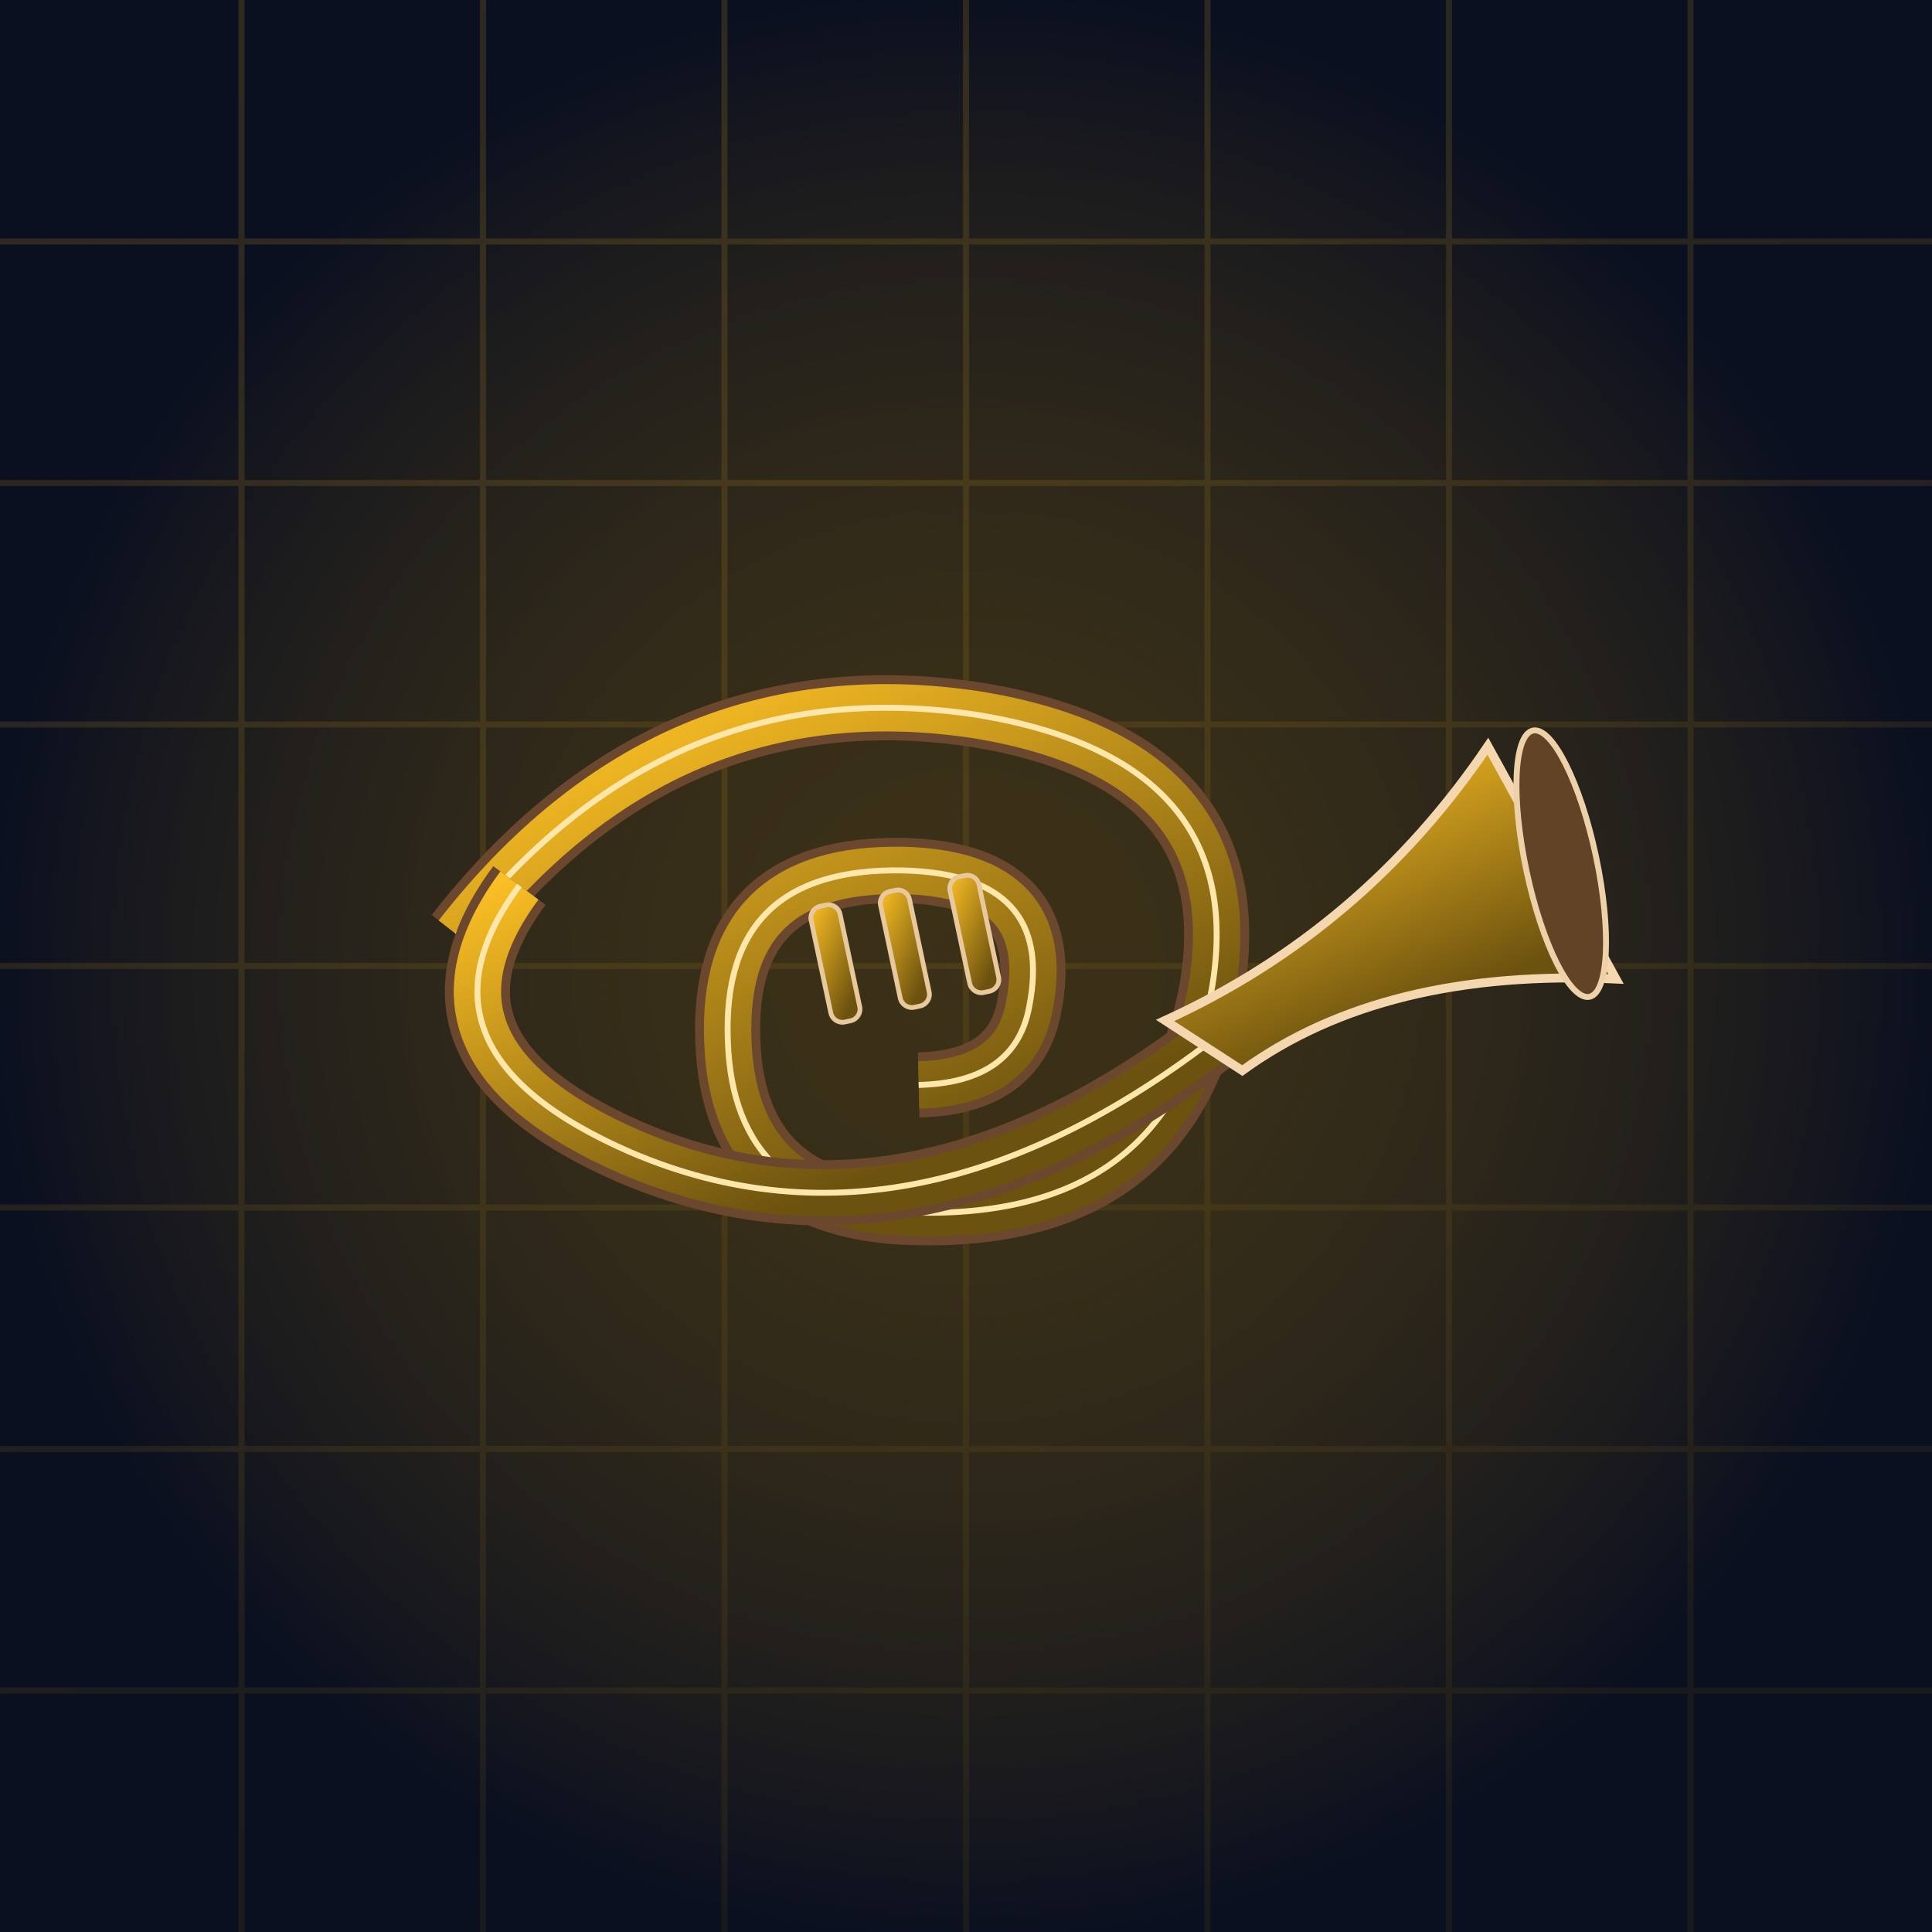
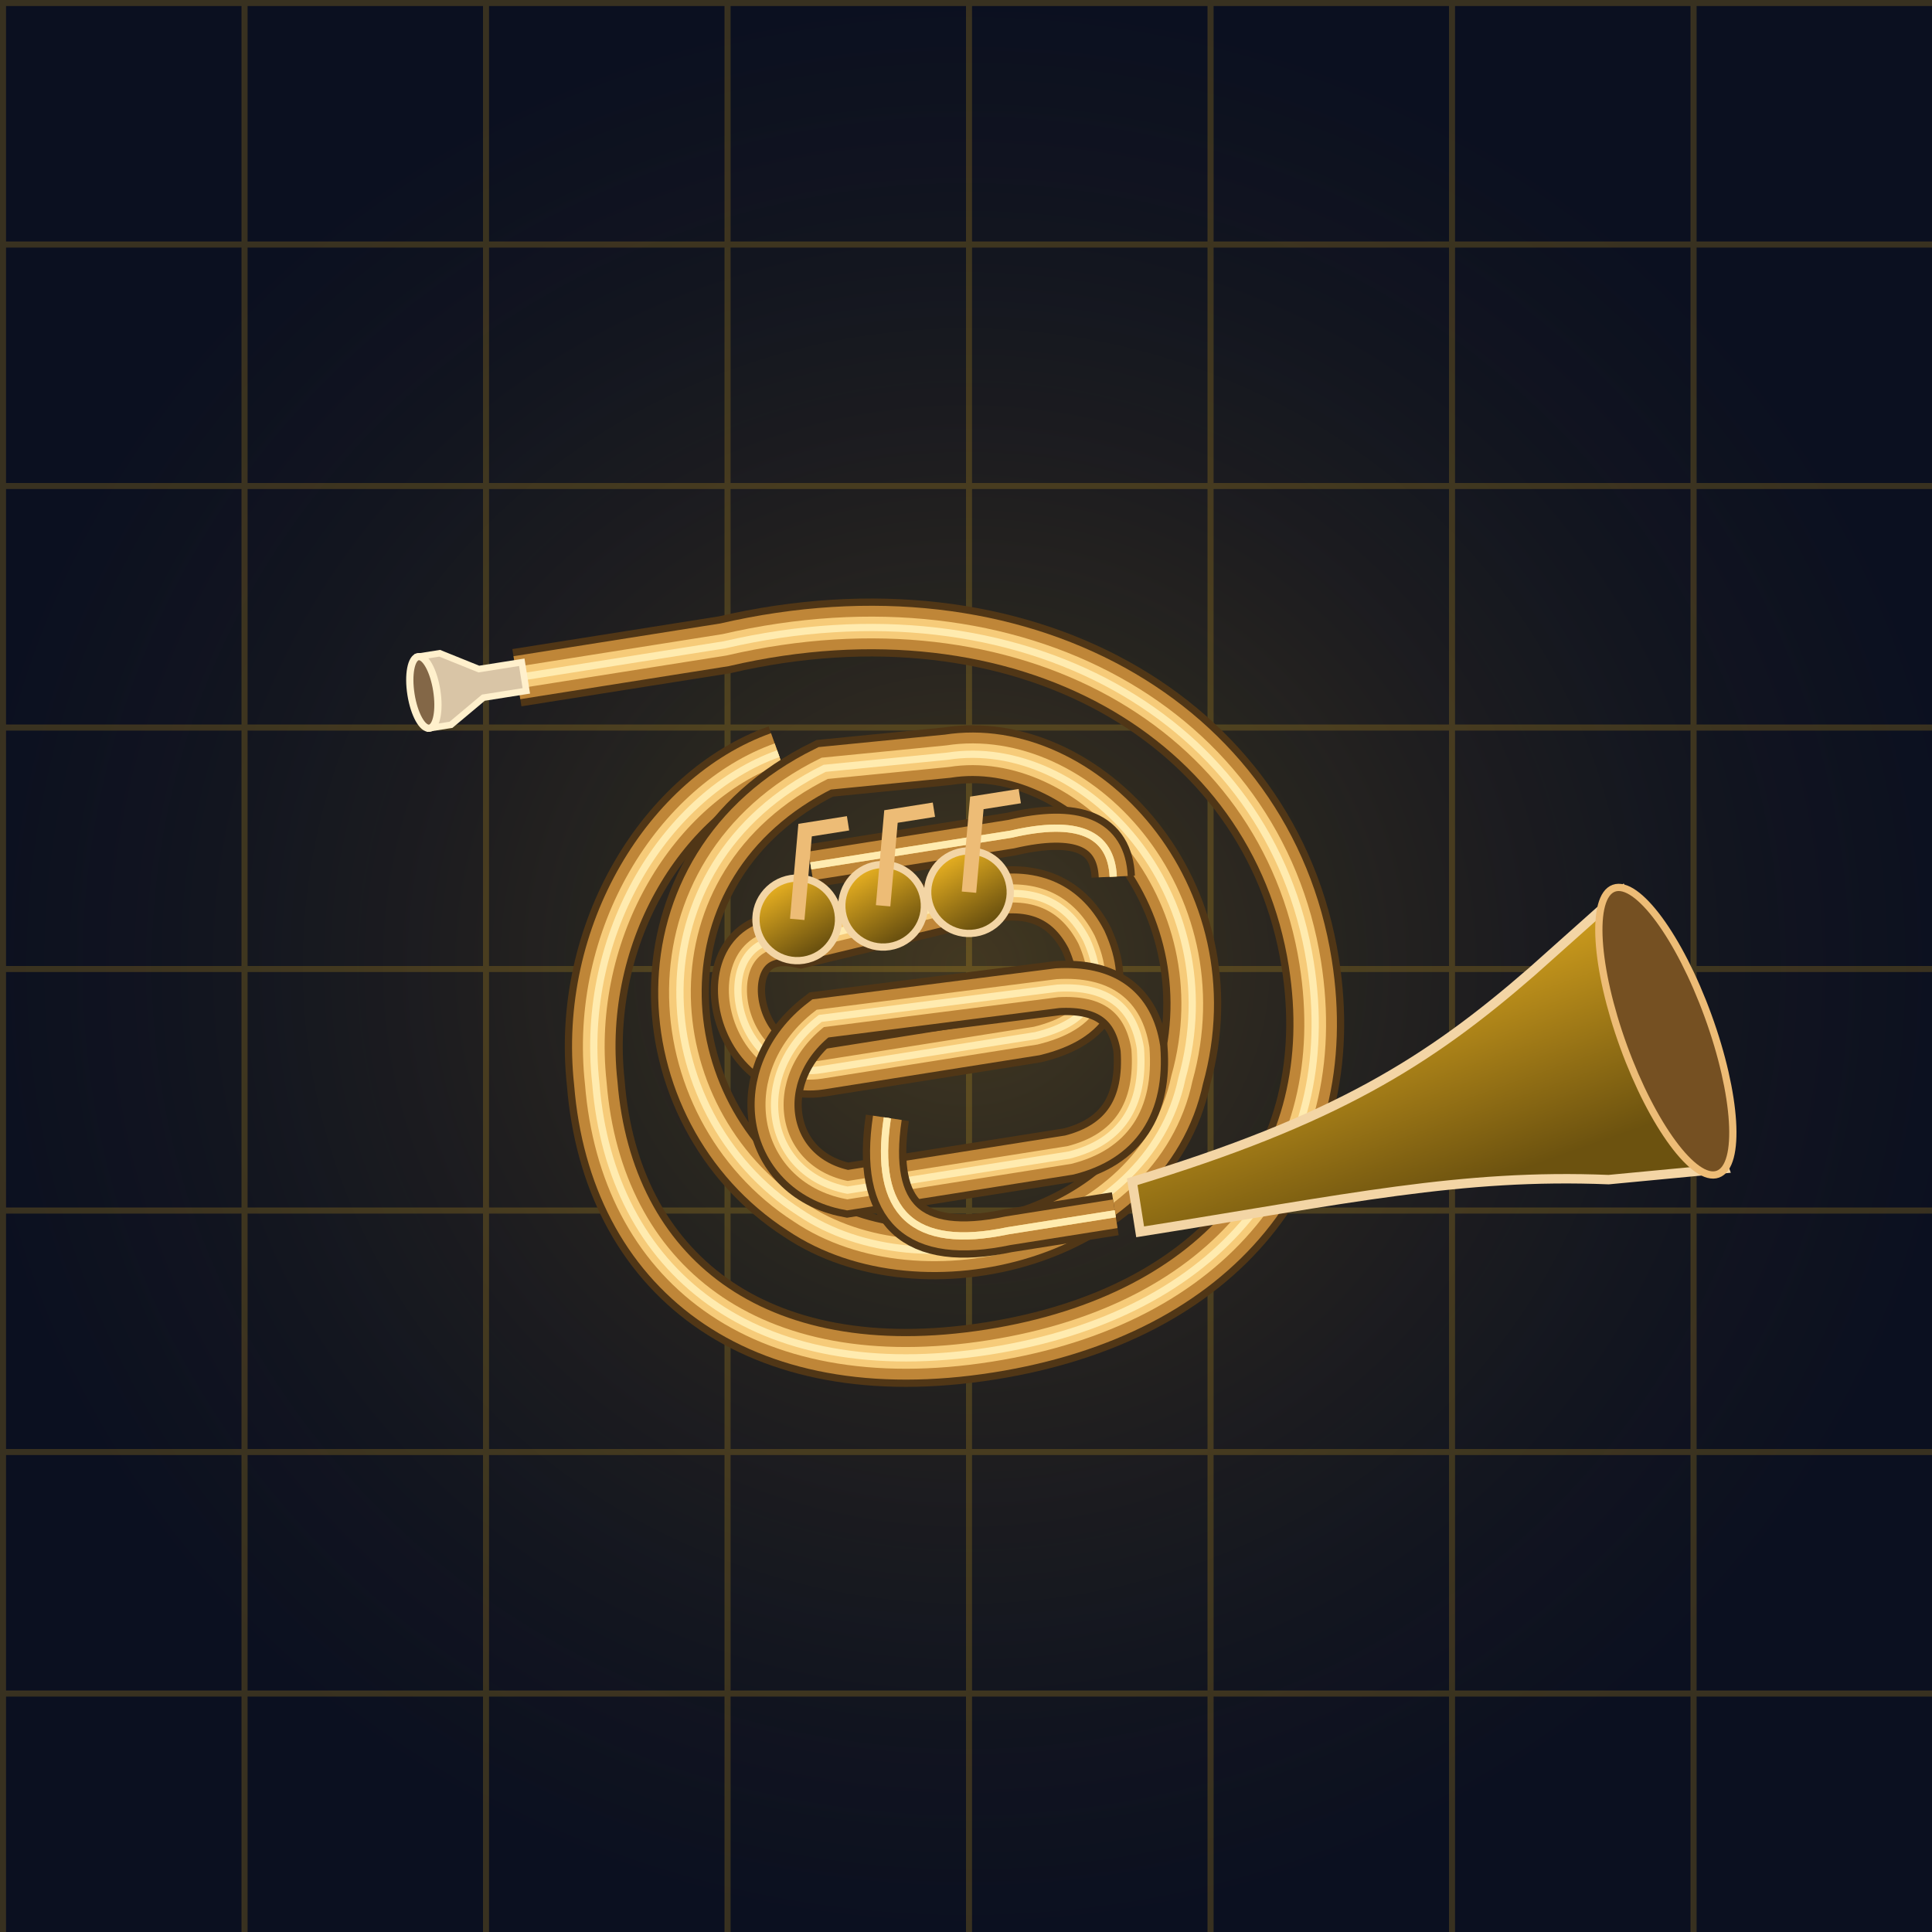
<svg xmlns="http://www.w3.org/2000/svg" viewBox="0 0 160 160">
  <defs>
-     <linearGradient id="metal" x2=".34" y2="1" gradientUnits="objectBoundingBox">
+     <linearGradient id="wood" x1="0%" y1="0%" x2="38%" y2="100%">
      <stop stop-color="#fbbf24" />
      <stop offset="1" stop-color="#6c520f" />
    </linearGradient>
-     <radialGradient id="back">
-       <stop stop-color="#6c520f" stop-opacity=".49" />
-       <stop offset="1" stop-color="#0b1020" />
+     <radialGradient id="halo">
+       <stop stop-color="#fbbf24" stop-opacity=".23" />
+       <stop offset="1" stop-color="#6c520f" stop-opacity="0" />
    </radialGradient>
+     <pattern id="grid" width="20" height="20" patternUnits="userSpaceOnUse">
+       <path d="M20 0H0V20" fill="none" stroke="#fbbf24" stroke-opacity=".19" stroke-width="1" />
+     </pattern>
  </defs>
-   <path fill="#0b1020" d="M0 0h160v160H0z" />
-   <path fill="url(#back)" d="M0 0h160v160H0z" />
-   <path d="M20 0v160M40 0v160M60 0v160M80 0v160M100 0v160M120 0v160M140 0v160M0 20h160M0 40h160M0 60h160M0 80h160M0 100h160M0 120h160M0 140h160" stroke="url(#metal)" stroke-width=".5" opacity=".16" />
-   <g transform="translate(80 80) rotate(0) scale(0.49)">
-     <g transform="rotate(-12)">
-       <path d="M-83 -23Q-39 -60 11 -41Q54 -24 40 12Q25 49 -17 39Q-47 32 -42 4Q-37 -25 -7 -18Q18 -12 9 9Q4 21 -12 18" fill="none" stroke="#6b482d" stroke-width="11" />
-       <path d="M-83 -23Q-39 -60 11 -41Q54 -24 40 12Q25 49 -17 39Q-47 32 -42 4Q-37 -25 -7 -18Q18 -12 9 9Q4 21 -12 18" fill="none" stroke="url(#metal)" stroke-width="8" />
-       <path d="M-83 -23Q-39 -60 11 -41Q54 -24 40 12Q25 49 -17 39Q-47 32 -42 4Q-37 -25 -7 -18Q18 -12 9 9Q4 21 -12 18" fill="none" stroke="#ffe7ac" stroke-width="1" />
-       <path d="M-71 -29Q-97 -6 -62 19Q-18 50 44 18" fill="none" stroke="#6b482d" stroke-width="11" />
-       <path d="M-71 -29Q-97 -6 -62 19Q-18 50 44 18" fill="none" stroke="url(#metal)" stroke-width="8" />
-       <path d="M-71 -29Q-97 -6 -62 19Q-18 50 44 18" fill="none" stroke="#ffe7ac" stroke-width="1" />
-       <path d="M31 16Q67 8 94 -18L107 25Q69 15 42 27Z" fill="url(#metal)" stroke="#f4d7ae" stroke-width="1.5" />
-       <ellipse cx="102" cy="4" rx="6" ry="23" fill="#634326" stroke="#edd2a9" stroke-width="1" />
-       <rect x="-24" y="-15" width="5" height="20" rx="2" fill="url(#metal)" stroke="#e7c99d" stroke-width=".8" />
-       <rect x="-12" y="-15" width="5" height="20" rx="2" fill="url(#metal)" stroke="#e7c99d" stroke-width=".8" />
-       <rect x="0" y="-15" width="5" height="20" rx="2" fill="url(#metal)" stroke="#e7c99d" stroke-width=".8" />
+   <rect x="0" y="0" width="160" height="160" rx="0" fill="#0b1020" stroke="none" />
+   <ellipse cx="80.0" cy="80.0" rx="83.2" ry="81.6" fill="url(#halo)" stroke="none" />
+   <rect x="0" y="0" width="160" height="160" rx="0" fill="url(#grid)" stroke="none" />
+   <g transform="translate(80 80) rotate(-9) scale(0.600)">
+     <path d="M-55-49H-26C16-52 47-27 47 7C47 35 27 53-5 53C-38 53-55 34-53 8C-52-13-37-30-21-33" fill="none" stroke="#503616" stroke-width="8" />
+     <path d="M-55-49H-26C16-52 47-27 47 7C47 35 27 53-5 53C-38 53-55 34-53 8C-52-13-37-30-21-33" fill="none" stroke="#bf8638" stroke-width="6" />
+     <path d="M-55-49H-26C16-52 47-27 47 7C47 35 27 53-5 53C-38 53-55 34-53 8C-52-13-37-30-21-33" fill="none" stroke="#f6cb79" stroke-width="3" />
+     <path d="M-55-49H-26C16-52 47-27 47 7C47 35 27 53-5 53C-38 53-55 34-53 8C-52-13-37-30-21-33" fill="none" stroke="#ffebaf" stroke-width="1" />
+     <path d="M-15-30C-44-21-47 13-28 30C-13 44 19 41 27 20C38-4 21-29 2-29Z" fill="none" stroke="#503616" stroke-width="8" />
+     <path d="M-15-30C-44-21-47 13-28 30C-13 44 19 41 27 20C38-4 21-29 2-29Z" fill="none" stroke="#bf8638" stroke-width="6" />
+     <path d="M-15-30C-44-21-47 13-28 30C-13 44 19 41 27 20C38-4 21-29 2-29Z" fill="none" stroke="#f6cb79" stroke-width="3" />
+     <path d="M-15-30C-44-21-47 13-28 30C-13 44 19 41 27 20C38-4 21-29 2-29Z" fill="none" stroke="#ffebaf" stroke-width="1" />
+     <path d="M-22-7C-35-12-35 11-22 11H8Q20 10 17-1Q14-10 3-9Z" fill="none" stroke="#503616" stroke-width="7.5" />
+     <path d="M-22-7C-35-12-35 11-22 11H8Q20 10 17-1Q14-10 3-9Z" fill="none" stroke="#bf8638" stroke-width="5.5" />
+     <path d="M-22-7C-35-12-35 11-22 11H8Q20 10 17-1Q14-10 3-9Z" fill="none" stroke="#f6cb79" stroke-width="2.5" />
+     <path d="M-22-7C-35-12-35 11-22 11H8Q20 10 17-1Q14-10 3-9Z" fill="none" stroke="#ffebaf" stroke-width="1" />
+     <path d="M-21 4C-32 10-32 24-21 28H10Q21 27 22 15Q22 6 12 5Z" fill="none" stroke="#503616" stroke-width="7.5" />
+     <path d="M-21 4C-32 10-32 24-21 28H10Q21 27 22 15Q22 6 12 5Z" fill="none" stroke="#bf8638" stroke-width="5.5" />
+     <path d="M-21 4C-32 10-32 24-21 28H10Q21 27 22 15Q22 6 12 5Z" fill="none" stroke="#f6cb79" stroke-width="2.5" />
+     <path d="M-21 4C-32 10-32 24-21 28H10Q21 27 22 15Q22 6 12 5Z" fill="none" stroke="#ffebaf" stroke-width="1" />
+     <path d="M-19-17H9Q23-18 22-9M-14 19Q-20 38 0 37H15" fill="none" stroke="#503616" stroke-width="6" />
+     <path d="M-19-17H9Q23-18 22-9M-14 19Q-20 38 0 37H15" fill="none" stroke="#bf8638" stroke-width="4" />
+     <path d="M-19-17H9Q23-18 22-9M-14 19Q-20 38 0 37H15" fill="none" stroke="#f6cb79" stroke-width="1" />
+     <path d="M-19-17H9Q23-18 22-9M-14 19Q-20 38 0 37H15" fill="none" stroke="#ffebaf" stroke-width="1" />
+     <ellipse cx="-22" cy="-10" rx="5.7" ry="5.7" fill="url(#wood)" stroke="#f3d5a5" />
+     <path d="M-22 -10l3-12h6" fill="none" stroke="#edbc76" stroke-width="2" />
+     <ellipse cx="-10" cy="-10" rx="5.7" ry="5.7" fill="url(#wood)" stroke="#f3d5a5" />
+     <path d="M-10 -10l3-12h6" fill="none" stroke="#edbc76" stroke-width="2" />
+     <ellipse cx="2" cy="-10" rx="5.7" ry="5.7" fill="url(#wood)" stroke="#f3d5a5" />
+     <path d="M2 -10l3-12h6" fill="none" stroke="#edbc76" stroke-width="2" />
+     <path d="M18 33C47 29 61 23 77 13L91 4L99 44L83 43C63 39 47 40 18 40Z" fill="url(#wood)" stroke="#f3d5a5" stroke-width="1.3" />
+     <g transform="rotate(-11 94 24)">
+       <ellipse cx="94" cy="24" rx="6.2" ry="21" fill="#755022" stroke="#edbc76" />
    </g>
+     <path d="M-68 -54h3l5 3h6v4h-6l-5 3h-3Z" fill="#d9c5a6" stroke="#fff0cc" stroke-width="0.9" />
+     <ellipse cx="-68" cy="-49" rx="1.8" ry="5" fill="#836747" stroke="#fff0cc" />
  </g>
</svg>
